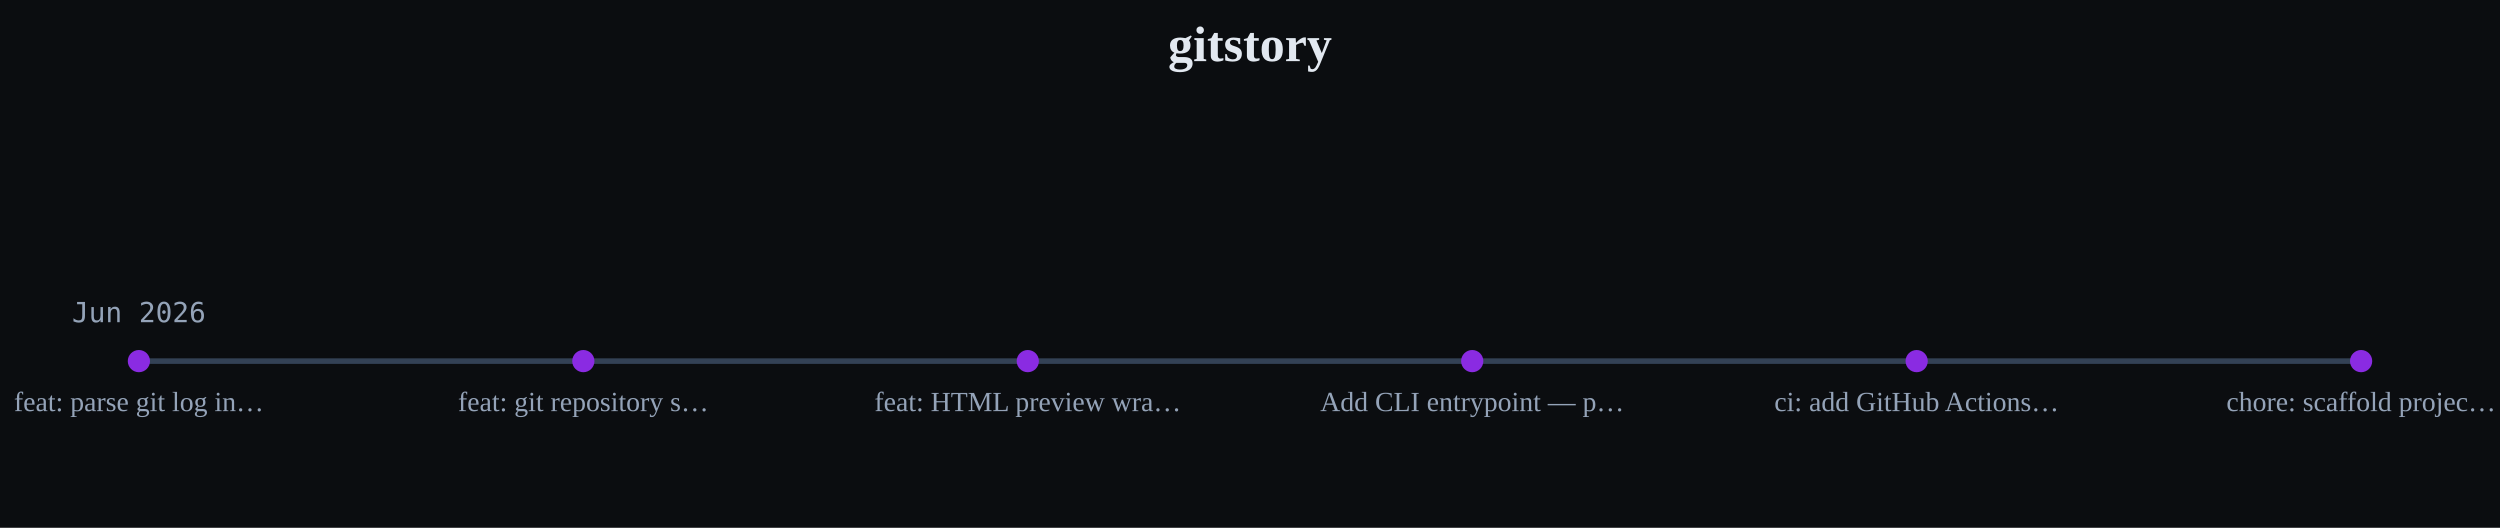
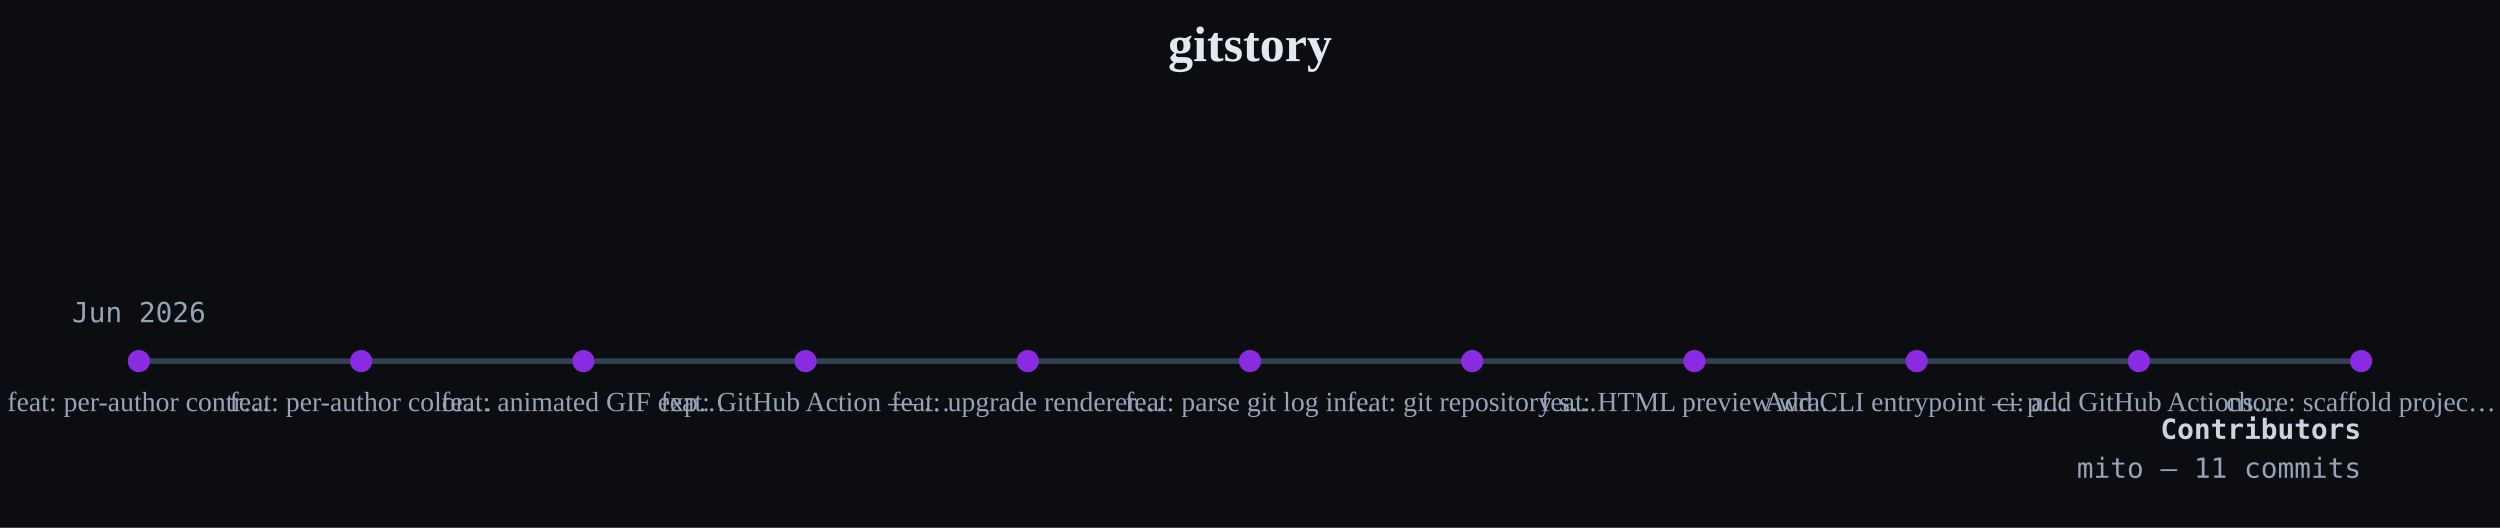
<svg xmlns="http://www.w3.org/2000/svg" width="900" height="190">
  <rect width="100%" height="100%" fill="#0b0d10" />
  <text x="450" y="22" font-size="18" font-weight="bold" text-anchor="middle" fill="#e2e8f0">gitstory</text>
  <line x1="50" y1="130" x2="850" y2="130" stroke="#334155" stroke-width="2" />
  <text x="50" y="116" font-size="10" font-family="monospace" text-anchor="middle" fill="#94a3b8">Jun 2026</text>
  <circle cx="50" cy="130" r="4" fill="#8A2BE2">
    </circle>
-   <text x="50" y="148" font-size="10" text-anchor="middle" fill="#94a3b8">feat: parse git log in…</text>
+   <text x="50" y="148" font-size="10" text-anchor="middle" fill="#94a3b8">feat: per-author contr…</text>
+   <circle cx="130" cy="130" r="4" fill="#8A2BE2">
+     </circle>
+   <text x="130" y="148" font-size="10" text-anchor="middle" fill="#94a3b8">feat: per-author color…</text>
  <circle cx="210" cy="130" r="4" fill="#8A2BE2">
    </circle>
-   <text x="210" y="148" font-size="10" text-anchor="middle" fill="#94a3b8">feat: git repository s…</text>
+   <text x="210" y="148" font-size="10" text-anchor="middle" fill="#94a3b8">feat: animated GIF exp…</text>
+   <circle cx="290" cy="130" r="4" fill="#8A2BE2">
+     </circle>
+   <text x="290" y="148" font-size="10" text-anchor="middle" fill="#94a3b8">feat: GitHub Action — …</text>
  <circle cx="370" cy="130" r="4" fill="#8A2BE2">
    </circle>
-   <text x="370" y="148" font-size="10" text-anchor="middle" fill="#94a3b8">feat: HTML preview wra…</text>
+   <text x="370" y="148" font-size="10" text-anchor="middle" fill="#94a3b8">feat: upgrade renderer…</text>
+   <circle cx="450" cy="130" r="4" fill="#8A2BE2">
+     </circle>
+   <text x="450" y="148" font-size="10" text-anchor="middle" fill="#94a3b8">feat: parse git log in…</text>
  <circle cx="530" cy="130" r="4" fill="#8A2BE2">
    </circle>
-   <text x="530" y="148" font-size="10" text-anchor="middle" fill="#94a3b8">Add CLI entrypoint — p…</text>
+   <text x="530" y="148" font-size="10" text-anchor="middle" fill="#94a3b8">feat: git repository s…</text>
+   <circle cx="610" cy="130" r="4" fill="#8A2BE2">
+     </circle>
+   <text x="610" y="148" font-size="10" text-anchor="middle" fill="#94a3b8">feat: HTML preview wra…</text>
  <circle cx="690" cy="130" r="4" fill="#8A2BE2">
    </circle>
-   <text x="690" y="148" font-size="10" text-anchor="middle" fill="#94a3b8">ci: add GitHub Actions…</text>
+   <text x="690" y="148" font-size="10" text-anchor="middle" fill="#94a3b8">Add CLI entrypoint — p…</text>
+   <circle cx="770" cy="130" r="4" fill="#8A2BE2">
+     </circle>
+   <text x="770" y="148" font-size="10" text-anchor="middle" fill="#94a3b8">ci: add GitHub Actions…</text>
  <circle cx="850" cy="130" r="4" fill="#8A2BE2">
    </circle>
  <text x="850" y="148" font-size="10" text-anchor="middle" fill="#94a3b8">chore: scaffold projec…</text>
+   <text x="850" y="158" font-size="10" font-family="monospace" text-anchor="end" fill="#cbd5e1" font-weight="bold">Contributors</text>
+   <text x="850" y="172" font-size="10" font-family="monospace" text-anchor="end" fill="#94a3b8">mito — 11 commits</text>
</svg>
